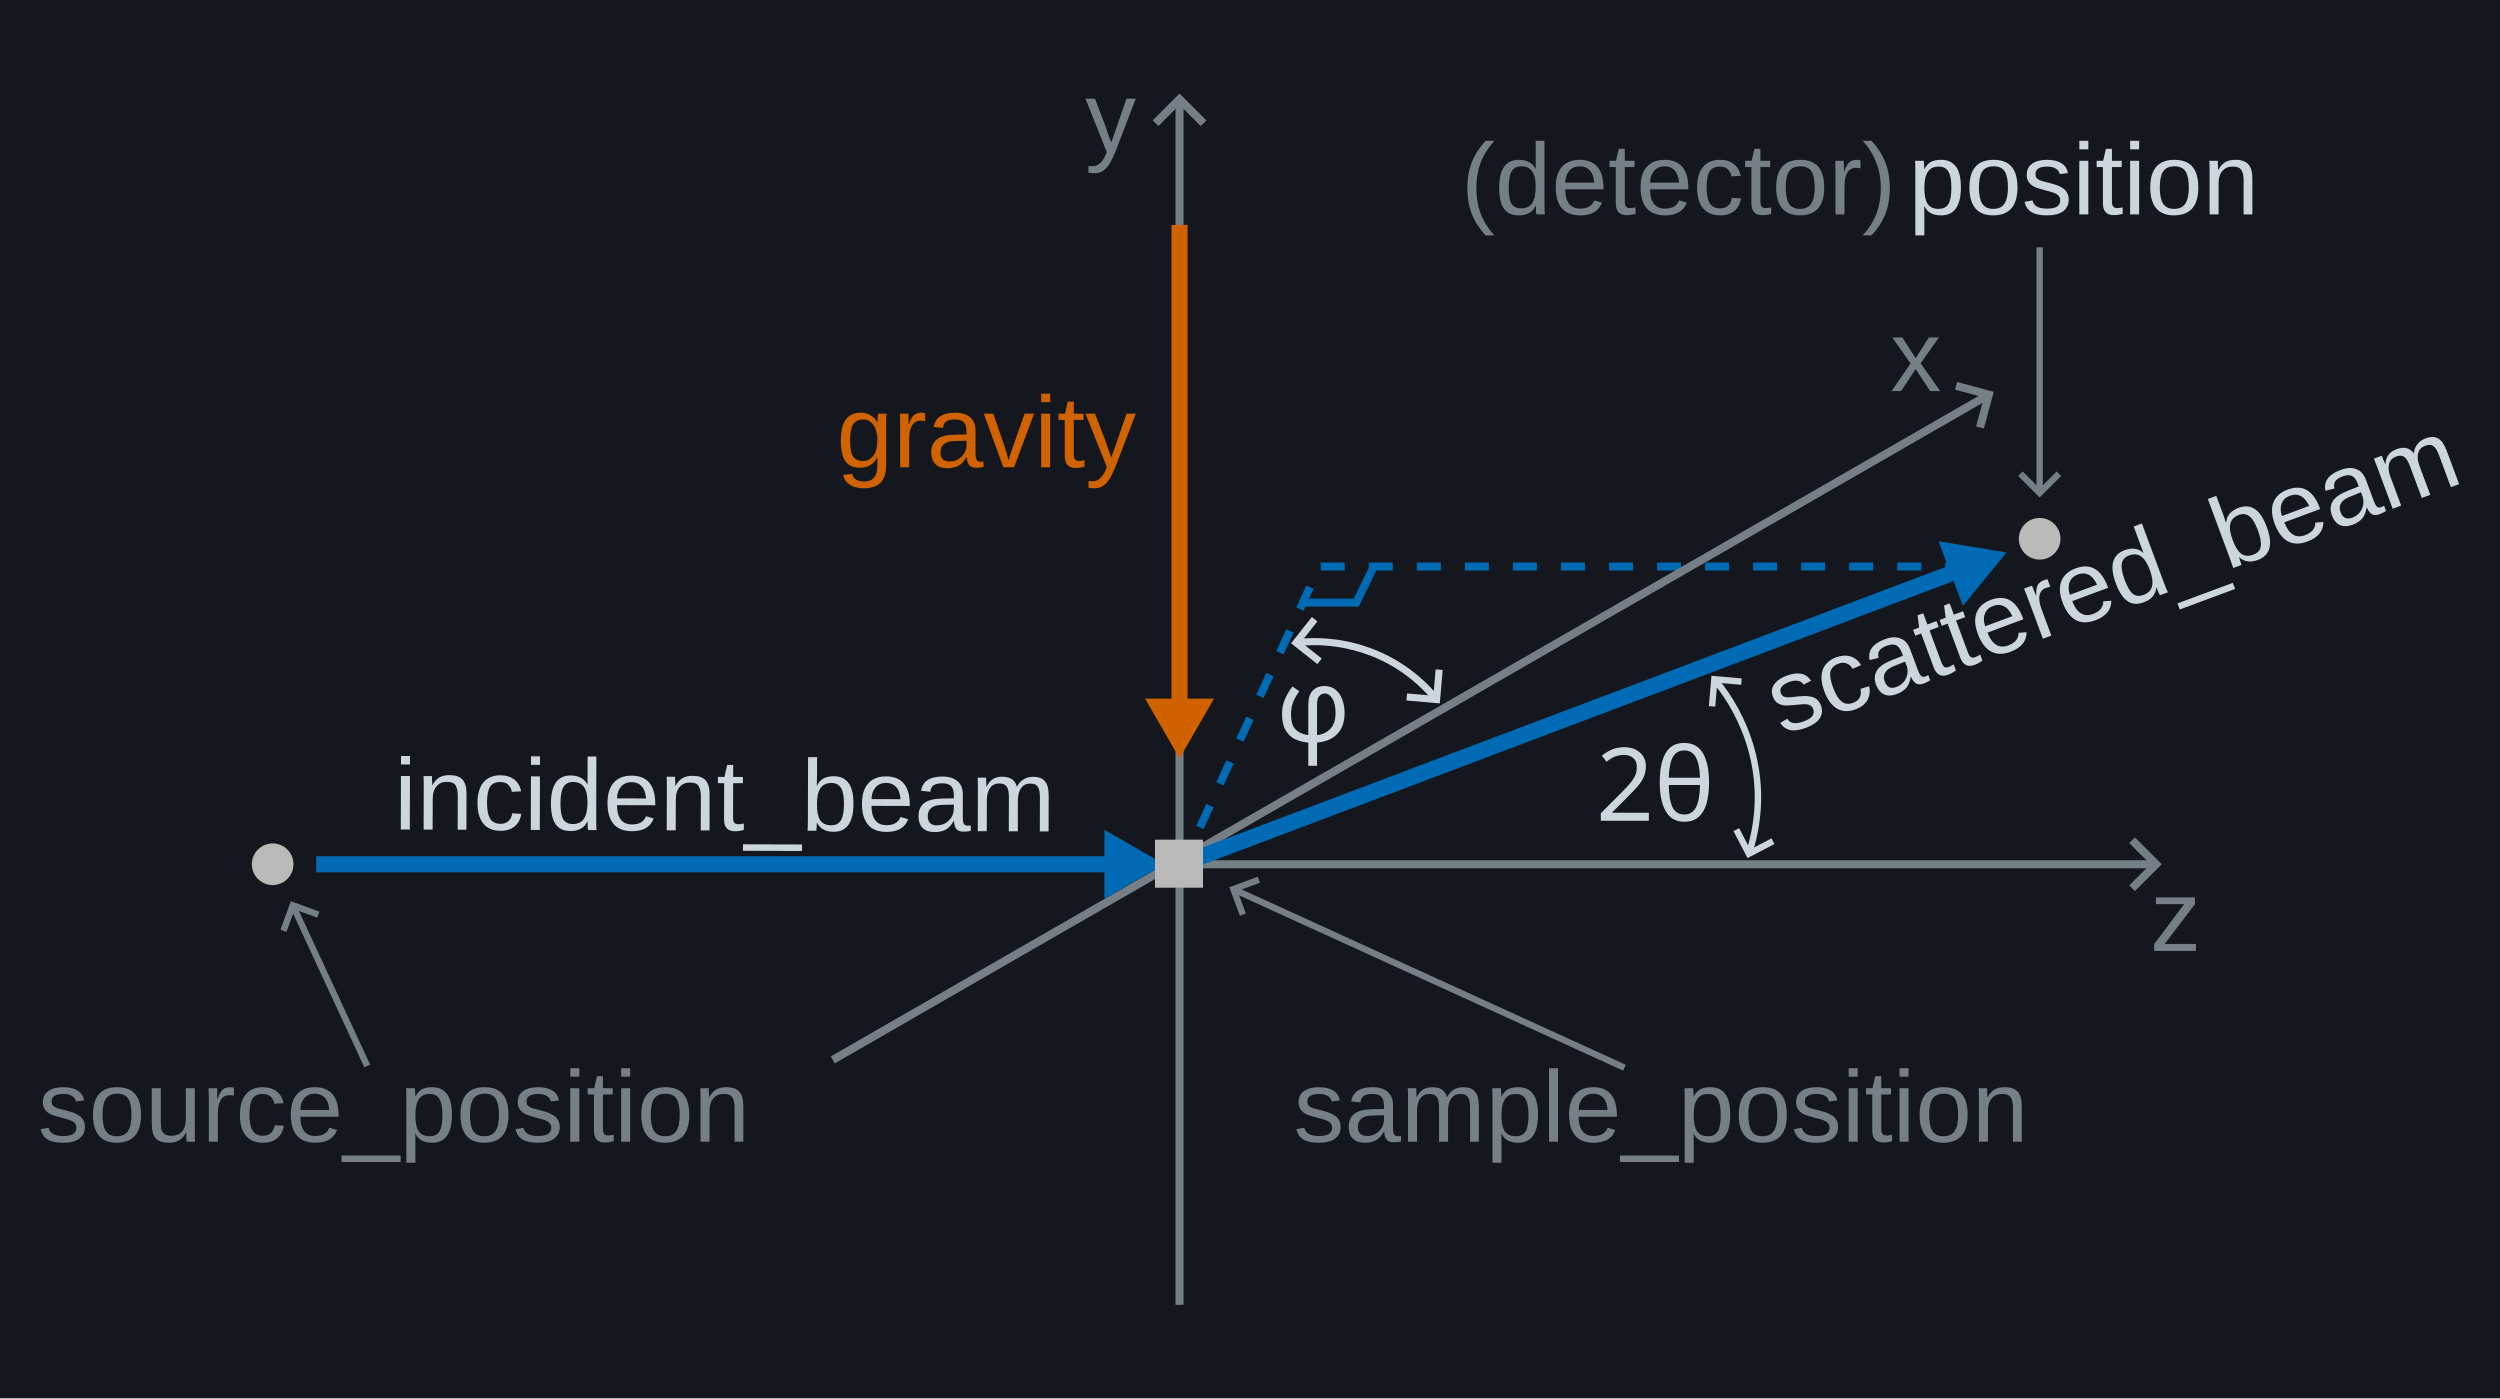
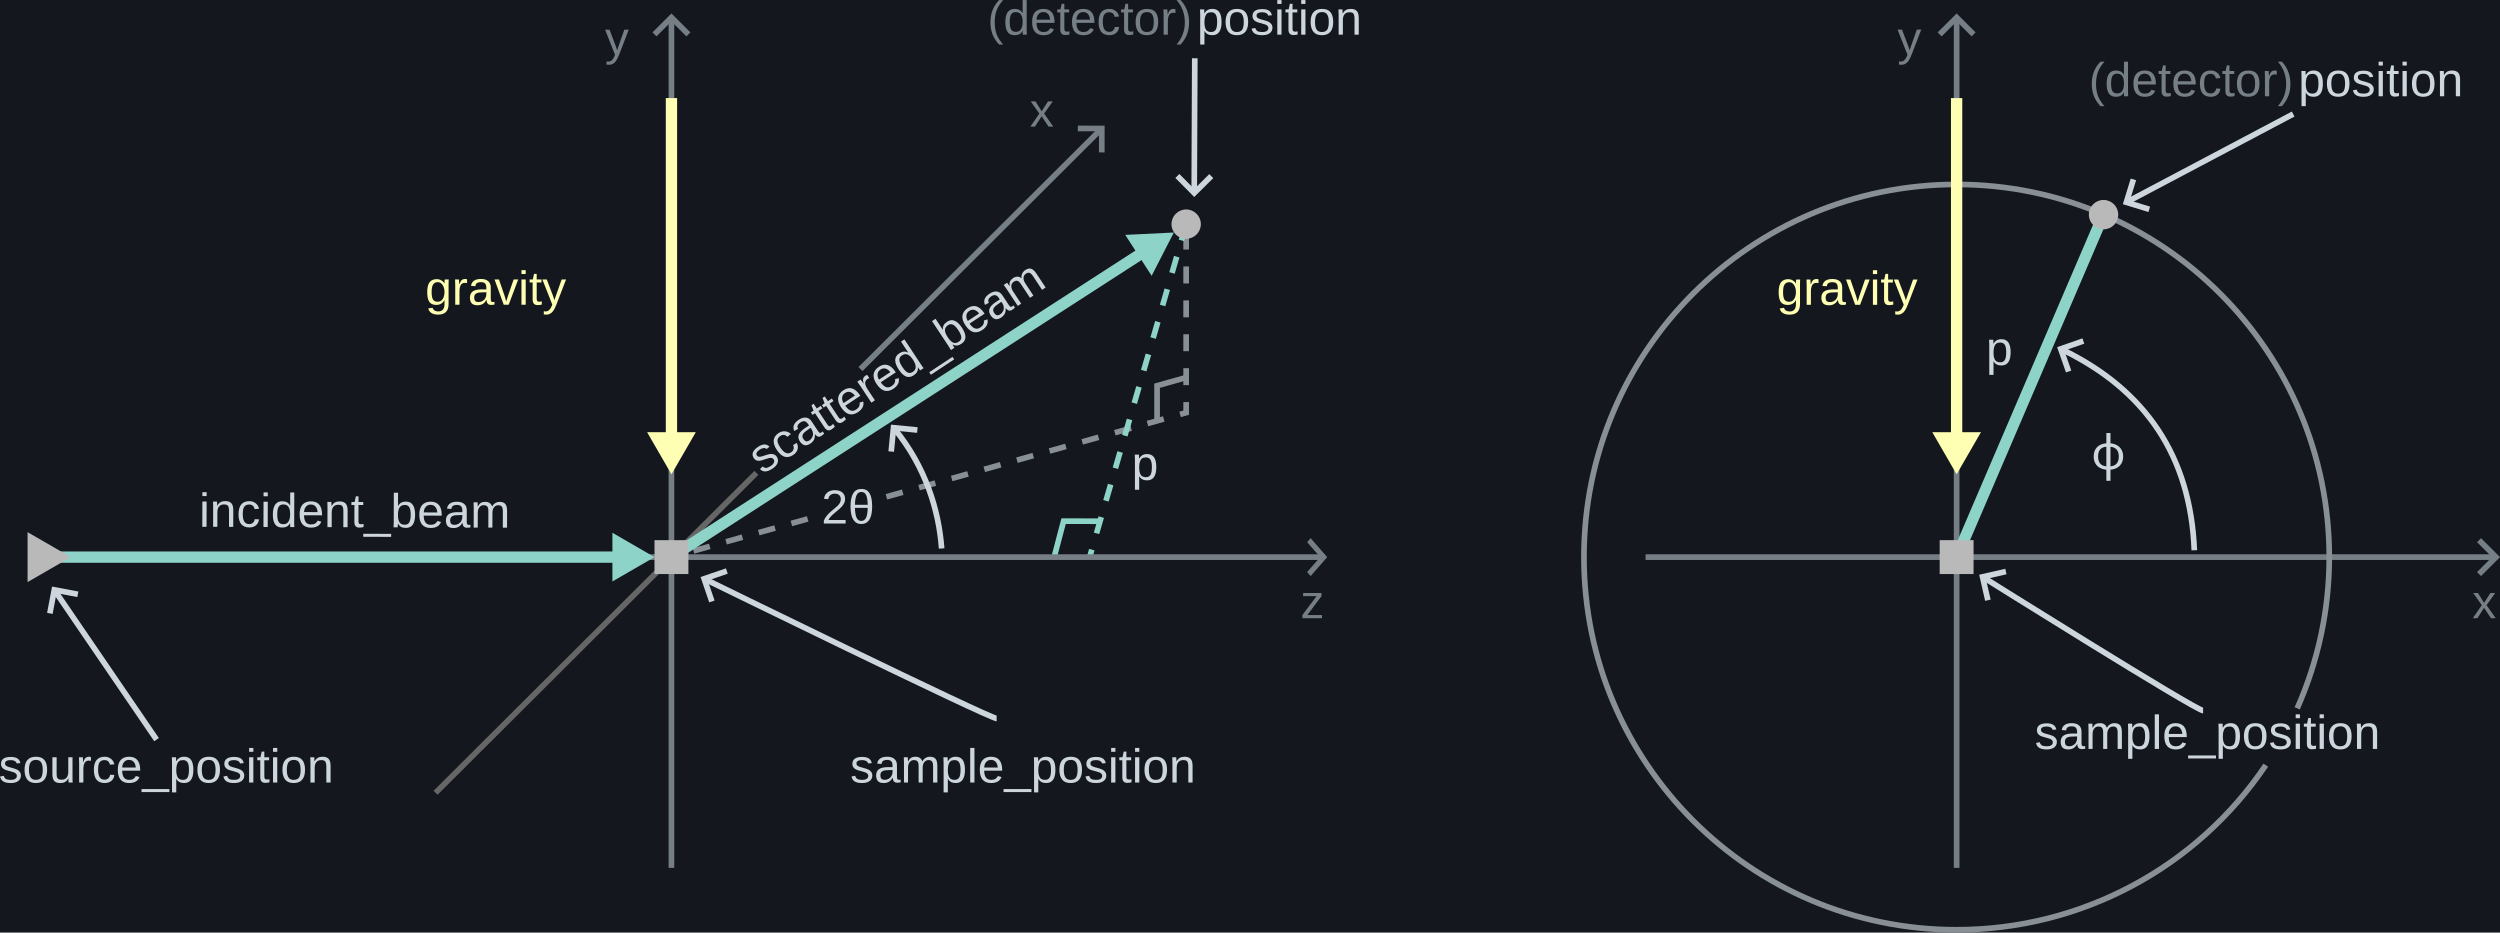
- <svg xmlns="http://www.w3.org/2000/svg" width="590" height="330" viewBox="0 0 156.104 87.312" version="1.1" id="svg5" xml:space="preserve">
+ <svg xmlns="http://www.w3.org/2000/svg" width="836.417" height="312.012" viewBox="0 0 221.302 82.553" version="1.1" id="svg5" xml:space="preserve">
  <defs id="defs2" />
-   <g id="layer1" transform="translate(-440.437,-9.239322)">
-     <rect style="fill:#14181e;fill-opacity:1;stroke-width:1" id="rect1" width="156.104" height="87.312" x="440.437" y="9.239" />
-     <g id="path49-7" transform="matrix(1.029702,-0.3953485,0.3953485,1.029702,-34.91142,205.5269)" style="fill:#ced6dd;fill-opacity:1;stroke-width:0.907">
-       <path style="color:#000000;fill:#ced6dd;fill-opacity:1;stroke-width:0.907;-inkscape-stroke:none" d="m 521.715,48.434 -0.1,0.389 c 1.934,0.495 4.79,2.095 6.008,5.605 l 0.379,-0.131 c -1.269,-3.657 -4.243,-5.34 -6.287,-5.863 z" id="path16-5" />
-       <g id="g14" style="fill:#ced6dd;fill-opacity:1;stroke-width:0.907">
-         <path style="color:#000000;fill:#ced6dd;fill-opacity:1;stroke-width:0.907;-inkscape-stroke:none" d="m 522.926,47.566 -1.633,0.967 0.969,1.631 0.344,-0.203 -0.764,-1.287 1.287,-0.764 z" id="path15-3" />
-         <path style="color:#000000;fill:#ced6dd;fill-opacity:1;stroke-width:0.907;-inkscape-stroke:none" d="m 528.406,52.842 -0.652,1.348 -1.348,-0.652 -0.176,0.359 1.707,0.828 0.828,-1.707 z" id="path14-5" />
+   <rect style="fill:#14181e;fill-opacity:1;stroke-width:1" id="rect2" width="221.302" height="82.553" x="0" y="0" />
+   <g id="g1" transform="translate(-7.138237,-155.8691)">
+     <g id="path118" transform="translate(-693.7942,-194.8726)" style="fill:#767f86;fill-opacity:1">
+       <path style="color:#000000;fill:#767f86;fill-opacity:1;stroke-dashoffset:8.504;-inkscape-stroke:none" d="m 873.885,352.41 v 75.156 h 0.5 v -75.156 z" id="path156" />
+       <g id="g155" style="fill:#767f86;fill-opacity:1">
+         <path style="color:#000000;fill:#767f86;fill-opacity:1;-inkscape-stroke:none" d="m 874.135,351.932 -1.678,1.676 0.354,0.354 1.322,-1.324 1.324,1.324 0.354,-0.354 z" id="path155" />
      </g>
    </g>
-     <path style="fill:none;fill-opacity:1;stroke:#006ab5;stroke-width:0.5;stroke-dasharray:1.5, 1.5;stroke-dashoffset:0;stroke-opacity:1" d="m 563.404,44.614 h -40.583 l -8.479,18.528" id="path36" />
-     <g id="path33" style="fill:#767f86;fill-opacity:1">
-       <path style="color:#000000;fill:#767f86;fill-opacity:1;-inkscape-stroke:none" d="m 473.08,62.955 v 0.5 h 101.863 v -0.5 z" id="path3" />
-       <g id="g2" style="fill:#767f86;fill-opacity:1">
-         <path style="color:#000000;fill:#767f86;fill-opacity:1;-inkscape-stroke:none" d="m 573.744,61.527 -0.354,0.354 1.324,1.322 -1.324,1.324 0.354,0.354 1.678,-1.676 z" id="path2" />
+     <g id="path120" transform="translate(-693.7942,-194.8726)" style="fill:#767f86;fill-opacity:1">
+       <path style="color:#000000;fill:#767f86;fill-opacity:1;stroke-dashoffset:8.504;-inkscape-stroke:none" d="m 846.6,399.807 v 0.5 h 75.156 v -0.5 z" id="path158" />
+       <g id="g157" style="fill:#767f86;fill-opacity:1">
+         <path style="color:#000000;fill:#767f86;fill-opacity:1;-inkscape-stroke:none" d="m 920.557,398.381 -0.354,0.354 1.324,1.324 -1.324,1.322 0.354,0.354 1.678,-1.678 z" id="path157" />
      </g>
    </g>
-     <g id="path34" style="fill:#767f86;fill-opacity:1">
-       <path style="color:#000000;fill:#767f86;fill-opacity:1;-inkscape-stroke:none" d="m 513.84,15.557 v 75.156 h 0.5 v -75.156 z" id="path7" />
-       <g id="g6" style="fill:#767f86;fill-opacity:1">
-         <path style="color:#000000;fill:#767f86;fill-opacity:1;-inkscape-stroke:none" d="m 514.09,15.078 -1.676,1.678 0.354,0.354 1.322,-1.324 1.324,1.324 0.354,-0.354 z" id="path6" />
+     <path id="path121" style="fill:none;fill-opacity:1;stroke:#889096;stroke-width:0.5;stroke-dasharray:none;stroke-dashoffset:8.504;stroke-opacity:1" d="m 207.708,223.6 a 32.988,32.988 0 0 1 -27.369,14.572 32.988,32.988 0 0 1 -32.988,-32.988 32.988,32.988 0 0 1 32.988,-32.988 32.988,32.988 0 0 1 32.988,32.988 v 0 a 32.988,32.988 0 0 1 -2.839,13.389" />
+     <path style="fill:none;fill-opacity:1;stroke:#8dd3c7;stroke-width:1;stroke-dasharray:none;stroke-dashoffset:8.504;stroke-opacity:1" d="m 180.34,205.184 13.006,-30.315" id="path122" />
+     <rect style="fill:#b9b9b9;fill-opacity:1;stroke-width:1" id="rect122" width="3" height="3" x="178.84" y="203.684" />
+     <circle style="fill:#b9b9b9;fill-opacity:1;stroke:none;stroke-width:0.4;stroke-dasharray:none;stroke-dashoffset:0;stroke-opacity:1" id="circle121" cx="193.346" cy="174.869" r="1.3" />
+     <text xml:space="preserve" style="font-style:normal;font-variant:normal;font-weight:normal;font-stretch:normal;font-size:4.233px;line-height:9.865px;font-family:Arial;-inkscape-font-specification:'Arial, Normal';font-variant-ligatures:normal;font-variant-caps:normal;font-variant-numeric:normal;font-variant-east-asian:normal;fill:#767f86;fill-opacity:1;stroke:none;stroke-width:0.4;stroke-dasharray:none;stroke-dashoffset:0;stroke-opacity:1" x="225.983" y="210.595" id="text122">
+       <tspan id="tspan122" style="font-style:normal;font-variant:normal;font-weight:normal;font-stretch:normal;font-size:4.233px;font-family:Arial;-inkscape-font-specification:'Arial, Normal';font-variant-ligatures:normal;font-variant-caps:normal;font-variant-numeric:normal;font-variant-east-asian:normal;fill:#767f86;fill-opacity:1;stroke:none;stroke-width:0.4" x="225.983" y="210.595">x</tspan>
+     </text>
+     <text xml:space="preserve" style="font-style:normal;font-variant:normal;font-weight:normal;font-stretch:normal;font-size:4.233px;line-height:9.865px;font-family:Arial;-inkscape-font-specification:'Arial, Normal';font-variant-ligatures:normal;font-variant-caps:normal;font-variant-numeric:normal;font-variant-east-asian:normal;fill:#767f86;fill-opacity:1;stroke:none;stroke-width:0.4;stroke-dasharray:none;stroke-dashoffset:0;stroke-opacity:1" x="175.096" y="160.726" id="text123">
+       <tspan id="tspan123" style="font-style:normal;font-variant:normal;font-weight:normal;font-stretch:normal;font-size:4.233px;font-family:Arial;-inkscape-font-specification:'Arial, Normal';font-variant-ligatures:normal;font-variant-caps:normal;font-variant-numeric:normal;font-variant-east-asian:normal;fill:#767f86;fill-opacity:1;stroke:none;stroke-width:0.4" x="175.096" y="160.726">y</tspan>
+     </text>
+     <path style="font-size:4.233px;line-height:6.577px;font-family:'Noto Sans';-inkscape-font-specification:'Noto Sans';fill:#ced6dd;fill-opacity:1;stroke-width:0.794" d="m 193.595,198.43 v -0.982 q -0.334,-0.03 -0.588,-0.174 -0.254,-0.148 -0.394,-0.398 -0.14,-0.254 -0.14,-0.597 0,-0.516 0.292,-0.821 0.292,-0.305 0.83,-0.347 v -0.914 h 0.364 v 0.914 q 0.339,0.03 0.588,0.178 0.254,0.148 0.394,0.398 0.14,0.25 0.14,0.593 0,0.512 -0.301,0.817 -0.296,0.305 -0.821,0.351 v 0.982 z m 0,-1.278 v -1.74 q -0.389,0.038 -0.563,0.258 -0.169,0.22 -0.169,0.61 0,0.389 0.174,0.614 0.174,0.22 0.559,0.258 z m 0.364,0 q 0.381,-0.042 0.559,-0.262 0.178,-0.224 0.178,-0.61 0,-0.783 -0.737,-0.864 z" id="text124" aria-label="φ" />
+     <g id="path124" transform="translate(-693.7942,-194.8726)" style="fill:#ced6dd;fill-opacity:1">
+       <path style="color:#000000;fill:#ced6dd;fill-opacity:1;stroke-dashoffset:8.504;-inkscape-stroke:none" d="m 883.57,381.455 -0.217,0.451 c 7.351,3.549 11.239,9.325 11.572,17.557 l 0.5,-0.019 c -0.339,-8.38 -4.374,-14.376 -11.855,-17.988 z" id="path152" />
+       <g id="g151" style="fill:#ced6dd;fill-opacity:1">
+         <path style="color:#000000;fill:#ced6dd;fill-opacity:1;-inkscape-stroke:none" d="m 885.27,380.691 -2.238,0.781 0.781,2.238 0.471,-0.164 -0.615,-1.768 1.766,-0.615 z" id="path151" />
      </g>
    </g>
-     <g id="path35" style="fill:#767f86;fill-opacity:1">
-       <path style="color:#000000;fill:#767f86;fill-opacity:1;-inkscape-stroke:none" d="m 564.389,33.727 -72.078,41.477 0.248,0.434 72.08,-41.477 z" id="path5" />
-       <g id="g4" style="fill:#767f86;fill-opacity:1">
-         <path style="color:#000000;fill:#767f86;fill-opacity:1;-inkscape-stroke:none" d="m 562.639,33.088 -0.129,0.482 1.807,0.488 -0.488,1.807 0.484,0.129 0.617,-2.289 z" id="path4" />
+     <text xml:space="preserve" style="font-style:normal;font-variant:normal;font-weight:normal;font-stretch:normal;font-size:4.233px;line-height:9.865px;font-family:Arial;-inkscape-font-specification:'Arial, Normal';font-variant-ligatures:normal;font-variant-caps:normal;font-variant-numeric:normal;font-variant-east-asian:normal;fill:#ced6dd;fill-opacity:1;stroke:none;stroke-width:0.5;stroke-dasharray:none;stroke-dashoffset:8.504;stroke-opacity:1" x="182.95" y="188.176" id="text125">
+       <tspan id="tspan125" style="font-style:normal;font-variant:normal;font-weight:normal;font-stretch:normal;font-size:4.233px;line-height:9.865px;font-family:Arial;-inkscape-font-specification:'Arial, Normal';font-variant-ligatures:normal;font-variant-caps:normal;font-variant-numeric:normal;font-variant-east-asian:normal;fill:#ced6dd;fill-opacity:1;stroke:none;stroke-width:0.5" x="182.95" y="188.176">p</tspan>
+     </text>
+     <text xml:space="preserve" style="font-style:normal;font-variant:normal;font-weight:normal;font-stretch:normal;font-size:4.233px;line-height:9.865px;font-family:Arial;-inkscape-font-specification:'Arial, Normal';font-variant-ligatures:normal;font-variant-caps:normal;font-variant-numeric:normal;font-variant-east-asian:normal;fill:#ced6dd;fill-opacity:1;stroke:none;stroke-width:0.4;stroke-dasharray:none;stroke-dashoffset:0;stroke-opacity:1" x="210.589" y="164.391" id="text126">
+       <tspan style="font-style:normal;font-variant:normal;font-weight:normal;font-stretch:normal;font-size:4.233px;font-family:Arial;-inkscape-font-specification:'Arial, Normal';font-variant-ligatures:normal;font-variant-caps:normal;font-variant-numeric:normal;font-variant-east-asian:normal;fill:#ced6dd;fill-opacity:1;stroke-width:0.4" x="210.589" y="164.391" id="tspan126">position</tspan>
+     </text>
+     <text xml:space="preserve" style="font-style:normal;font-variant:normal;font-weight:normal;font-stretch:normal;font-size:4.233px;line-height:9.865px;font-family:Arial;-inkscape-font-specification:'Arial, Normal';font-variant-ligatures:normal;font-variant-caps:normal;font-variant-numeric:normal;font-variant-east-asian:normal;fill:#767f86;fill-opacity:1;stroke:none;stroke-width:0.4;stroke-dasharray:none;stroke-dashoffset:0;stroke-opacity:1" x="192.038" y="164.391" id="text127">
+       <tspan style="font-style:normal;font-variant:normal;font-weight:normal;font-stretch:normal;font-size:4.233px;font-family:Arial;-inkscape-font-specification:'Arial, Normal';font-variant-ligatures:normal;font-variant-caps:normal;font-variant-numeric:normal;font-variant-east-asian:normal;fill:#767f86;fill-opacity:1;stroke-width:0.4" x="192.038" y="164.391" id="tspan127">(detector)</tspan>
+     </text>
+     <g id="path127" transform="translate(-693.7942,-194.8726)" style="fill:#ced6dd;fill-opacity:1">
+       <path style="color:#000000;fill:#ced6dd;fill-opacity:1;stroke-dashoffset:8.504;-inkscape-stroke:none" d="m 903.809,360.615 -14.656,7.754 0.234,0.441 14.656,-7.752 z" id="path154" />
+       <g id="g153" style="fill:#ced6dd;fill-opacity:1">
+         <path style="color:#000000;fill:#ced6dd;fill-opacity:1;-inkscape-stroke:none" d="m 889.545,366.547 -0.697,2.268 2.266,0.697 0.146,-0.477 -1.787,-0.551 0.551,-1.789 z" id="path153" />
      </g>
    </g>
-     <g id="path31">
-       <path style="color:#000000;fill:#006ab5;-inkscape-stroke:none" d="m 460.18,62.705 v 1 h 50.459 v -1 z" id="path11" />
-       <g id="g8">
-         <g id="path8">
-           <path style="color:#000000;fill:#006ab5;fill-rule:evenodd;-inkscape-stroke:none" d="m 512.658,63.204 -3.027,1.75 v -3.5 z" id="path9" />
-           <path style="color:#000000;fill:#006ab5;fill-rule:evenodd;-inkscape-stroke:none" d="m 509.398,61.049 v 4.311 l 3.727,-2.154 z m 0.465,0.809 2.328,1.346 -2.328,1.348 z" id="path10" />
+     <text xml:space="preserve" style="font-style:normal;font-variant:normal;font-weight:normal;font-stretch:normal;font-size:4.233px;line-height:9.865px;font-family:Arial;-inkscape-font-specification:'Arial, Normal';font-variant-ligatures:normal;font-variant-caps:normal;font-variant-numeric:normal;font-variant-east-asian:normal;fill:#ced6dd;fill-opacity:1;stroke:none;stroke-width:0.4;stroke-dasharray:none;stroke-dashoffset:0;stroke-opacity:1" x="187.246" y="222.165" id="text128">
+       <tspan style="font-style:normal;font-variant:normal;font-weight:normal;font-stretch:normal;font-size:4.233px;font-family:Arial;-inkscape-font-specification:'Arial, Normal';font-variant-ligatures:normal;font-variant-caps:normal;font-variant-numeric:normal;font-variant-east-asian:normal;fill:#ced6dd;fill-opacity:1;stroke-width:0.4" x="187.246" y="222.165" id="tspan128">sample_position</tspan>
+     </text>
+     <g id="path128" transform="translate(-693.7942,-194.8726)" style="fill:#ced6dd;fill-opacity:1">
+       <path style="color:#000000;fill:#ced6dd;fill-opacity:1;stroke-dashoffset:8.504;-inkscape-stroke:none" d="m 876.668,401.662 -0.266,0.424 c 0,0 4.692,2.941 9.467,5.883 2.387,1.471 4.796,2.943 6.648,4.047 0.926,0.552 1.714,1.012 2.293,1.336 0.29,0.162 0.525,0.289 0.705,0.379 0.09,0.045 0.166,0.081 0.23,0.107 0.064,0.026 0.092,0.051 0.207,0.051 v -0.5 c 0.074,0 0.025,0.005 -0.019,-0.014 -0.045,-0.018 -0.112,-0.05 -0.195,-0.092 -0.167,-0.083 -0.398,-0.207 -0.684,-0.367 -0.571,-0.32 -1.357,-0.779 -2.281,-1.33 -1.849,-1.102 -4.255,-2.573 -6.641,-4.043 -4.772,-2.941 -9.465,-5.881 -9.465,-5.881 z" id="path150" />
+       <g id="g149" style="fill:#ced6dd;fill-opacity:1">
+         <path style="color:#000000;fill:#ced6dd;fill-opacity:1;-inkscape-stroke:none" d="m 878.441,401.09 -2.311,0.529 0.529,2.311 0.488,-0.111 -0.42,-1.824 1.824,-0.418 z" id="path149" />
+       </g>
+     </g>
+     <g id="g137" transform="translate(-333.7502,141.2673)" style="fill:#feffb3;fill-opacity:1">
+       <path style="color:#000000;fill:#feffb3;fill-opacity:1;-inkscape-stroke:none" d="m 513.59,23.285 v 30.816 h 1 V 23.285 Z" id="path133" />
+       <g id="g136" style="fill:#feffb3;fill-opacity:1">
+         <g id="g135" style="fill:#feffb3;fill-opacity:1">
+           <path style="color:#000000;fill:#feffb3;fill-opacity:1;fill-rule:evenodd;-inkscape-stroke:none" d="m 514.091,56.122 -1.75,-3.027 h 3.5 z" id="path134" />
+           <path style="color:#000000;fill:#feffb3;fill-opacity:1;fill-rule:evenodd;-inkscape-stroke:none" d="m 511.936,52.861 2.154,3.727 2.154,-3.727 z m 0.809,0.467 h 2.693 l -1.348,2.328 z" id="path135" />
        </g>
      </g>
    </g>
-     <g id="path32">
-       <path style="color:#000000;fill:#006ab5;-inkscape-stroke:none" d="m 563.227,44.146 -49.062,18.527 0.354,0.936 49.062,-18.527 z" id="path15" />
-       <g id="g12">
-         <g id="path12">
-           <path style="color:#000000;fill:#006ab5;fill-rule:evenodd;-inkscape-stroke:none" d="m 565.293,43.901 -2.214,2.707 -1.236,-3.274 z" id="path13" />
-           <path style="color:#000000;fill:#006ab5;fill-rule:evenodd;-inkscape-stroke:none" d="m 561.482,43.037 1.521,4.031 2.725,-3.332 z m 0.721,0.592 2.654,0.436 -1.703,2.082 z" id="path14" />
+     <text xml:space="preserve" style="font-style:normal;font-variant:normal;font-weight:normal;font-stretch:normal;font-size:4.233px;line-height:9.865px;font-family:Arial;-inkscape-font-specification:'Arial, Normal';font-variant-ligatures:normal;font-variant-caps:normal;font-variant-numeric:normal;font-variant-east-asian:normal;fill:#feffb3;fill-opacity:1;stroke:none;stroke-width:0.4;stroke-dasharray:none;stroke-dashoffset:0;stroke-opacity:1" x="164.413" y="182.846" id="text137">
+       <tspan id="tspan137" style="font-style:normal;font-variant:normal;font-weight:normal;font-stretch:normal;font-size:4.233px;font-family:Arial;-inkscape-font-specification:'Arial, Normal';font-variant-ligatures:normal;font-variant-caps:normal;font-variant-numeric:normal;font-variant-east-asian:normal;fill:#feffb3;fill-opacity:1;stroke:none;stroke-width:0.4" x="164.413" y="182.846">gravity</tspan>
+     </text>
+   </g>
+   <g id="g3" transform="translate(-2.167081,-157.9075)">
+     <path id="path112" style="fill:none;fill-opacity:1;stroke:#666666;stroke-width:0.5;stroke-dasharray:none;stroke-dashoffset:8.504;stroke-opacity:1" d="M 40.722,228.087 69.127,199.764" />
+     <path id="path108" style="fill:none;fill-opacity:1;stroke:#889096;stroke-width:0.5;stroke-dasharray:1.5, 1.5;stroke-dashoffset:2.25;stroke-opacity:1" d="m 74.386,203.637 -12.781,3.586" />
+     <path id="path109" style="fill:none;fill-opacity:1;stroke:#889096;stroke-width:0.5;stroke-dasharray:1.5, 1.5;stroke-dashoffset:2.25;stroke-opacity:1" d="m 107.167,177.748 v 16.692 l -27.089,7.6" />
+     <path id="path68" style="fill:none;fill-opacity:1;stroke:#8dd3c7;stroke-width:0.5;stroke-dasharray:none;stroke-dashoffset:8.504;stroke-opacity:1" d="m 95.482,207.223 0.836,-3.183 3.226,0.007" />
+     <path style="fill:none;fill-opacity:1;stroke:#8dd3c7;stroke-width:0.5;stroke-dasharray:1.5, 1.5;stroke-dashoffset:0;stroke-opacity:1" d="M 107.167,177.748 98.628,207.206" id="path70" />
+     <text xml:space="preserve" style="font-style:normal;font-variant:normal;font-weight:normal;font-stretch:normal;font-size:4.233px;line-height:9.865px;font-family:Arial;-inkscape-font-specification:'Arial, Normal';font-variant-ligatures:normal;font-variant-caps:normal;font-variant-numeric:normal;font-variant-east-asian:normal;fill:#ced6dd;fill-opacity:1;stroke:none;stroke-width:0.4;stroke-dasharray:none;stroke-dashoffset:0;stroke-opacity:1" x="108.128" y="160.975" id="text70">
+       <tspan style="font-style:normal;font-variant:normal;font-weight:normal;font-stretch:normal;font-size:4.233px;font-family:Arial;-inkscape-font-specification:'Arial, Normal';font-variant-ligatures:normal;font-variant-caps:normal;font-variant-numeric:normal;font-variant-east-asian:normal;fill:#ced6dd;fill-opacity:1;stroke-width:0.4" x="108.128" y="160.975" id="tspan70">position</tspan>
+     </text>
+     <text xml:space="preserve" style="font-style:normal;font-variant:normal;font-weight:normal;font-stretch:normal;font-size:4.233px;line-height:9.865px;font-family:Arial;-inkscape-font-specification:'Arial, Normal';font-variant-ligatures:normal;font-variant-caps:normal;font-variant-numeric:normal;font-variant-east-asian:normal;fill:#767f86;fill-opacity:1;stroke:none;stroke-width:0.4;stroke-dasharray:none;stroke-dashoffset:0;stroke-opacity:1" x="89.577" y="160.975" id="text71">
+       <tspan style="font-style:normal;font-variant:normal;font-weight:normal;font-stretch:normal;font-size:4.233px;font-family:Arial;-inkscape-font-specification:'Arial, Normal';font-variant-ligatures:normal;font-variant-caps:normal;font-variant-numeric:normal;font-variant-east-asian:normal;fill:#767f86;fill-opacity:1;stroke-width:0.4" x="89.577" y="160.975" id="tspan71">(detector)</tspan>
+     </text>
+     <text xml:space="preserve" style="font-style:normal;font-variant:normal;font-weight:normal;font-stretch:normal;font-size:4.233px;line-height:9.865px;font-family:Arial;-inkscape-font-specification:'Arial, Normal';font-variant-ligatures:normal;font-variant-caps:normal;font-variant-numeric:normal;font-variant-east-asian:normal;fill:#ced6dd;fill-opacity:1;stroke:none;stroke-width:0.4;stroke-dasharray:none;stroke-dashoffset:0;stroke-opacity:1" x="77.419" y="227.175" id="text72">
+       <tspan style="font-style:normal;font-variant:normal;font-weight:normal;font-stretch:normal;font-size:4.233px;font-family:Arial;-inkscape-font-specification:'Arial, Normal';font-variant-ligatures:normal;font-variant-caps:normal;font-variant-numeric:normal;font-variant-east-asian:normal;fill:#ced6dd;fill-opacity:1;stroke-width:0.4" x="77.419" y="227.175" id="tspan72">sample_position</tspan>
+     </text>
+     <text xml:space="preserve" style="font-style:normal;font-variant:normal;font-weight:normal;font-stretch:normal;font-size:4.233px;line-height:9.865px;font-family:Arial;-inkscape-font-specification:'Arial, Normal';font-variant-ligatures:normal;font-variant-caps:normal;font-variant-numeric:normal;font-variant-east-asian:normal;fill:#ced6dd;fill-opacity:1;stroke:none;stroke-width:0.4;stroke-dasharray:none;stroke-dashoffset:0;stroke-opacity:1" x="2.049" y="227.175" id="text73">
+       <tspan style="font-style:normal;font-variant:normal;font-weight:normal;font-stretch:normal;font-size:4.233px;font-family:Arial;-inkscape-font-specification:'Arial, Normal';font-variant-ligatures:normal;font-variant-caps:normal;font-variant-numeric:normal;font-variant-east-asian:normal;fill:#ced6dd;fill-opacity:1;stroke-width:0.4" x="2.049" y="227.175" id="tspan73">source_position</tspan>
+     </text>
+     <g id="g75" transform="matrix(0.8745513,0,0,1,-383.5831,144.0187)" style="fill:#767f86;fill-opacity:1;stroke-width:1.069">
+       <path style="color:#000000;fill:#767f86;fill-opacity:1;stroke-width:1.069;-inkscape-stroke:none" d="m 473.08,62.955 v 0.5 h 101.863 v -0.5 z" id="path73" />
+       <g id="g74" style="fill:#767f86;fill-opacity:1;stroke-width:1.069">
+         <path style="color:#000000;fill:#767f86;fill-opacity:1;stroke-width:1.069;-inkscape-stroke:none" d="m 573.744,61.527 -0.354,0.354 1.324,1.322 -1.324,1.324 0.354,0.354 1.678,-1.676 z" id="path74" />
+       </g>
+     </g>
+     <g id="g77" transform="translate(-452.4861,144.0187)" style="fill:#767f86;fill-opacity:1">
+       <path style="color:#000000;fill:#767f86;fill-opacity:1;-inkscape-stroke:none" d="m 513.84,15.557 v 75.156 h 0.5 v -75.156 z" id="path75" />
+       <g id="g76" style="fill:#767f86;fill-opacity:1">
+         <path style="color:#000000;fill:#767f86;fill-opacity:1;-inkscape-stroke:none" d="m 514.09,15.078 -1.676,1.678 0.354,0.354 1.322,-1.324 1.324,1.324 0.354,-0.354 z" id="path76" />
+       </g>
+     </g>
+     <text xml:space="preserve" style="font-style:normal;font-variant:normal;font-weight:normal;font-stretch:normal;font-size:4.233px;line-height:9.865px;font-family:Arial;-inkscape-font-specification:'Arial, Normal';font-variant-ligatures:normal;font-variant-caps:normal;font-variant-numeric:normal;font-variant-east-asian:normal;fill:#767f86;fill-opacity:1;stroke:none;stroke-width:0.4;stroke-dasharray:none;stroke-dashoffset:0;stroke-opacity:1" x="117.284" y="212.634" id="text79">
+       <tspan id="tspan79" style="font-style:normal;font-variant:normal;font-weight:normal;font-stretch:normal;font-size:4.233px;font-family:Arial;-inkscape-font-specification:'Arial, Normal';font-variant-ligatures:normal;font-variant-caps:normal;font-variant-numeric:normal;font-variant-east-asian:normal;fill:#767f86;fill-opacity:1;stroke:none;stroke-width:0.4" x="117.284" y="212.634">z</tspan>
+     </text>
+     <text xml:space="preserve" style="font-style:normal;font-variant:normal;font-weight:normal;font-stretch:normal;font-size:4.233px;line-height:9.865px;font-family:Arial;-inkscape-font-specification:'Arial, Normal';font-variant-ligatures:normal;font-variant-caps:normal;font-variant-numeric:normal;font-variant-east-asian:normal;fill:#767f86;fill-opacity:1;stroke:none;stroke-width:0.4;stroke-dasharray:none;stroke-dashoffset:0;stroke-opacity:1" x="93.327" y="169.116" id="text80">
+       <tspan id="tspan80" style="font-style:normal;font-variant:normal;font-weight:normal;font-stretch:normal;font-size:4.233px;font-family:Arial;-inkscape-font-specification:'Arial, Normal';font-variant-ligatures:normal;font-variant-caps:normal;font-variant-numeric:normal;font-variant-east-asian:normal;fill:#767f86;fill-opacity:1;stroke:none;stroke-width:0.4" x="93.327" y="169.116">x</tspan>
+     </text>
+     <text xml:space="preserve" style="font-style:normal;font-variant:normal;font-weight:normal;font-stretch:normal;font-size:4.233px;line-height:9.865px;font-family:Arial;-inkscape-font-specification:'Arial, Normal';font-variant-ligatures:normal;font-variant-caps:normal;font-variant-numeric:normal;font-variant-east-asian:normal;fill:#767f86;fill-opacity:1;stroke:none;stroke-width:0.4;stroke-dasharray:none;stroke-dashoffset:0;stroke-opacity:1" x="55.715" y="162.764" id="text81">
+       <tspan id="tspan81" style="font-style:normal;font-variant:normal;font-weight:normal;font-stretch:normal;font-size:4.233px;font-family:Arial;-inkscape-font-specification:'Arial, Normal';font-variant-ligatures:normal;font-variant-caps:normal;font-variant-numeric:normal;font-variant-east-asian:normal;fill:#767f86;fill-opacity:1;stroke:none;stroke-width:0.4" x="55.715" y="162.764">y</tspan>
+     </text>
+     <g id="g85" transform="translate(-453.0202,144.0187)" style="fill:#8dd3c7;fill-opacity:1">
+       <path style="color:#000000;fill:#8dd3c7;fill-opacity:1;-inkscape-stroke:none" d="m 460.18,62.705 v 1 h 50.459 v -1 z" id="path81" />
+       <g id="g84" style="fill:#8dd3c7;fill-opacity:1">
+         <g id="g83" style="fill:#8dd3c7;fill-opacity:1">
+           <path style="color:#000000;fill:#8dd3c7;fill-opacity:1;fill-rule:evenodd;-inkscape-stroke:none" d="m 512.658,63.204 -3.027,1.75 v -3.5 z" id="path82" />
+           <path style="color:#000000;fill:#8dd3c7;fill-opacity:1;fill-rule:evenodd;-inkscape-stroke:none" d="m 509.398,61.049 v 4.311 l 3.727,-2.154 z m 0.465,0.809 2.328,1.346 -2.328,1.348 z" id="path83-9" />
        </g>
      </g>
    </g>
-     <rect style="fill:#b9b9b9;fill-opacity:1;stroke-width:1" id="rect30" width="3" height="3" x="512.556" y="61.669" />
-     <text xml:space="preserve" style="font-size:6.35px;line-height:9.865px;font-family:'Noto Sans';-inkscape-font-specification:'Noto Sans';fill:#ced6dd;fill-opacity:1;stroke:none;stroke-width:0.794;stroke-dasharray:none;stroke-dashoffset:0;stroke-opacity:1" x="540.098" y="60.488" id="text36">
-       <tspan id="tspan36" style="font-size:6.35px;line-height:9.865px;fill:#ced6dd;fill-opacity:1;stroke:none;stroke-width:0.794;stroke-dasharray:none" x="540.098" y="60.488">2θ</tspan>
-     </text>
-     <text xml:space="preserve" style="font-size:6.35px;line-height:9.865px;font-family:'Noto Sans';-inkscape-font-specification:'Noto Sans';fill:#ced6dd;fill-opacity:1;stroke:none;stroke-width:0.794;stroke-dasharray:none;stroke-dashoffset:0;stroke-opacity:1" x="520.143" y="55.542" id="text37">
-       <tspan id="tspan37" style="font-size:6.35px;line-height:9.865px;fill:#ced6dd;fill-opacity:1;stroke-width:0.794" x="520.143" y="55.542">φ</tspan>
-     </text>
-     <g id="path52" style="fill:#ced6dd;fill-opacity:1">
-       <path style="color:#000000;fill:#ced6dd;fill-opacity:1;-inkscape-stroke:none" d="m 547.703,51.602 -0.307,0.258 c 1.707,2.027 3.532,5.923 2.082,10.533 l 0.383,0.121 c 1.498,-4.763 -0.379,-8.799 -2.158,-10.912 z" id="path37" />
-       <g id="g29" style="fill:#ced6dd;fill-opacity:1">
-         <path style="color:#000000;fill:#ced6dd;fill-opacity:1;-inkscape-stroke:none" d="m 547.303,51.438 -0.162,1.891 0.398,0.033 0.129,-1.49 1.492,0.127 0.033,-0.398 z" id="path30" />
-         <path style="color:#000000;fill:#ced6dd;fill-opacity:1;-inkscape-stroke:none" d="m 549.033,60.951 -0.355,0.186 0.877,1.682 1.682,-0.877 -0.184,-0.355 -1.328,0.693 z" id="path29" />
-       </g>
-     </g>
-     <circle style="fill:#b9b9b9;fill-opacity:1;stroke:none;stroke-width:0.4;stroke-dasharray:none;stroke-dashoffset:0;stroke-opacity:1" id="path53" cx="457.462" cy="63.204" r="1.3" />
-     <text xml:space="preserve" style="font-size:6.35px;font-family:Arial;-inkscape-font-specification:Arial;fill:#ced6dd;fill-opacity:1;stroke:none;stroke-width:0.794;stroke-dasharray:none;stroke-dashoffset:0;stroke-opacity:1" x="465.215" y="59.695" id="text53" transform="rotate(0.1650747)">
-       <tspan id="tspan53" style="font-size:6.35px;fill:#ced6dd;fill-opacity:1;stroke:none;stroke-width:0.794" x="465.215" y="59.695">incident_beam</tspan>
-     </text>
-     <circle style="fill:#b9b9b9;fill-opacity:1;stroke:none;stroke-width:0.4;stroke-dasharray:none;stroke-dashoffset:0;stroke-opacity:1" id="circle53" cx="567.797" cy="42.881" r="1.3" />
-     <text xml:space="preserve" style="font-size:6.35px;font-family:Arial;-inkscape-font-specification:Arial;fill:#ced6dd;fill-opacity:1;stroke:none;stroke-width:0.794;stroke-dasharray:none;stroke-dashoffset:0;stroke-opacity:1" x="497.974" y="243.819" id="text54" transform="rotate(-20.37678)">
-       <tspan id="tspan54" style="font-size:6.35px;fill:#ced6dd;fill-opacity:1;stroke:none;stroke-width:0.794" x="497.974" y="243.819">scattered_beam</tspan>
-     </text>
-     <text xml:space="preserve" style="font-size:6.35px;line-height:9.865px;font-family:'Noto Sans';-inkscape-font-specification:'Noto Sans';fill:#ced6dd;fill-opacity:1;stroke:none;stroke-width:0.4;stroke-dasharray:none;stroke-dashoffset:0;stroke-opacity:1" x="559.613" y="22.625" id="text55">
-       <tspan style="font-style:normal;font-variant:normal;font-weight:normal;font-stretch:normal;font-family:Arial;-inkscape-font-specification:Arial;fill:#ced6dd;fill-opacity:1;stroke-width:0.4" x="559.613" y="22.625" id="tspan56">position</tspan>
-     </text>
-     <text xml:space="preserve" style="font-size:6.35px;line-height:9.865px;font-family:'Noto Sans';-inkscape-font-specification:'Noto Sans';fill:#767f86;fill-opacity:1;stroke:none;stroke-width:0.4;stroke-dasharray:none;stroke-dashoffset:0;stroke-opacity:1" x="531.667" y="22.625" id="text57">
-       <tspan style="font-style:normal;font-variant:normal;font-weight:normal;font-stretch:normal;font-family:Arial;-inkscape-font-specification:Arial;fill:#767f86;fill-opacity:1;stroke-width:0.4" x="531.667" y="22.625" id="tspan57">(detector)</tspan>
-     </text>
-     <text xml:space="preserve" style="font-size:6.35px;line-height:9.865px;font-family:'Noto Sans';-inkscape-font-specification:'Noto Sans';fill:#767f86;fill-opacity:1;stroke:none;stroke-width:0.4;stroke-dasharray:none;stroke-dashoffset:0;stroke-opacity:1" x="521.212" y="80.528" id="text58">
-       <tspan style="font-style:normal;font-variant:normal;font-weight:normal;font-stretch:normal;font-family:Arial;-inkscape-font-specification:Arial;fill:#767f86;fill-opacity:1;stroke-width:0.4" x="521.212" y="80.528" id="tspan58">sample_position</tspan>
-     </text>
-     <text xml:space="preserve" style="font-size:6.35px;line-height:9.865px;font-family:'Noto Sans';-inkscape-font-specification:'Noto Sans';fill:#767f86;fill-opacity:1;stroke:none;stroke-width:0.4;stroke-dasharray:none;stroke-dashoffset:0;stroke-opacity:1" x="442.8" y="80.528" id="text59">
-       <tspan style="font-style:normal;font-variant:normal;font-weight:normal;font-stretch:normal;font-family:Arial;-inkscape-font-specification:Arial;fill:#767f86;fill-opacity:1;stroke-width:0.4" x="442.8" y="80.528" id="tspan60">source_position</tspan>
-     </text>
-     <g id="path61" style="fill:#767f86;fill-opacity:1;stroke:none;stroke-opacity:1">
-       <path style="color:#000000;fill:#767f86;fill-opacity:1;stroke:none;stroke-opacity:1;-inkscape-stroke:none" d="m 458.941,65.773 -0.361,0.168 4.605,9.941 0.363,-0.168 z" id="path25" />
-       <g id="g24" style="fill:#767f86;fill-opacity:1;stroke:none;stroke-opacity:1">
-         <path style="color:#000000;fill:#767f86;fill-opacity:1;stroke:none;stroke-opacity:1;-inkscape-stroke:none" d="m 458.6,65.51 -0.652,1.781 0.375,0.137 0.516,-1.404 1.406,0.514 0.137,-0.375 z" id="path24" />
-       </g>
-     </g>
-     <g id="path62" style="fill:#767f86;fill-opacity:1">
-       <path style="color:#000000;fill:#767f86;fill-opacity:1;-inkscape-stroke:none" d="m 517.625,64.621 -0.166,0.365 24.328,11.104 0.166,-0.363 z" id="path23" />
-       <g id="g22" style="fill:#767f86;fill-opacity:1">
-         <path style="color:#000000;fill:#767f86;fill-opacity:1;-inkscape-stroke:none" d="m 518.973,63.982 -1.777,0.662 0.662,1.777 0.375,-0.139 -0.523,-1.404 1.402,-0.523 z" id="path22" />
-       </g>
-     </g>
-     <g id="path63" style="fill:#767f86;fill-opacity:1">
-       <path style="color:#000000;fill:#767f86;fill-opacity:1;-inkscape-stroke:none" d="m 567.598,24.68 v 15.238 h 0.398 V 24.68 Z" id="path21" />
-       <g id="g20" style="fill:#767f86;fill-opacity:1">
-         <path style="color:#000000;fill:#767f86;fill-opacity:1;-inkscape-stroke:none" d="m 566.738,38.678 -0.283,0.281 1.342,1.342 1.342,-1.342 -0.283,-0.281 -1.059,1.059 z" id="path20" />
-       </g>
-     </g>
-     <text xml:space="preserve" style="font-style:normal;font-variant:normal;font-weight:normal;font-stretch:normal;font-size:6.35px;line-height:9.865px;font-family:Arial;-inkscape-font-specification:Arial;fill:#767f86;fill-opacity:1;stroke:none;stroke-width:0.4;stroke-dasharray:none;stroke-dashoffset:0;stroke-opacity:1" x="574.694" y="68.615" id="text63">
-       <tspan id="tspan63" style="fill:#767f86;fill-opacity:1;stroke:none;stroke-width:0.4" x="574.694" y="68.615">z</tspan>
-     </text>
-     <text xml:space="preserve" style="font-style:normal;font-variant:normal;font-weight:normal;font-stretch:normal;font-size:6.35px;line-height:9.865px;font-family:Arial;-inkscape-font-specification:Arial;fill:#767f86;fill-opacity:1;stroke:none;stroke-width:0.4;stroke-dasharray:none;stroke-dashoffset:0;stroke-opacity:1" x="558.474" y="33.656" id="text64">
-       <tspan id="tspan64" style="fill:#767f86;fill-opacity:1;stroke:none;stroke-width:0.4" x="558.474" y="33.656">x</tspan>
-     </text>
-     <text xml:space="preserve" style="font-style:normal;font-variant:normal;font-weight:normal;font-stretch:normal;font-size:6.35px;line-height:9.865px;font-family:Arial;-inkscape-font-specification:Arial;fill:#767f86;fill-opacity:1;stroke:none;stroke-width:0.4;stroke-dasharray:none;stroke-dashoffset:0;stroke-opacity:1" x="508.201" y="18.745" id="text65">
-       <tspan id="tspan65" style="fill:#767f86;fill-opacity:1;stroke:none;stroke-width:0.4" x="508.201" y="18.745">y</tspan>
-     </text>
-     <g id="path65">
-       <path style="color:#000000;fill:#d16200;-inkscape-stroke:none" d="m 513.59,23.285 v 30.816 h 1 V 23.285 Z" id="path19" />
-       <g id="g16">
-         <g id="path16">
-           <path style="color:#000000;fill:#d16200;fill-rule:evenodd;-inkscape-stroke:none" d="m 514.091,56.122 -1.75,-3.027 h 3.5 z" id="path17" />
-           <path style="color:#000000;fill:#d16200;fill-rule:evenodd;-inkscape-stroke:none" d="m 511.936,52.861 2.154,3.727 2.154,-3.727 z m 0.809,0.467 h 2.693 l -1.348,2.328 z" id="path18" />
+     <circle style="fill:#b9b9b9;fill-opacity:1;stroke:none;stroke-width:0.4;stroke-dasharray:none;stroke-dashoffset:0;stroke-opacity:1" id="circle85" cx="107.167" cy="177.748" r="1.3" />
+     <g id="g89" transform="rotate(-32.84358,505.1775,811.3965)" style="fill:#8dd3c7;fill-opacity:1">
+       <path style="color:#000000;fill:#8dd3c7;fill-opacity:1;-inkscape-stroke:none" d="m 460.18,62.705 v 1 h 50.459 v -1 z" id="path85" />
+       <g id="g88" style="fill:#8dd3c7;fill-opacity:1">
+         <g id="g87" style="fill:#8dd3c7;fill-opacity:1">
+           <path style="color:#000000;fill:#8dd3c7;fill-opacity:1;fill-rule:evenodd;-inkscape-stroke:none" d="m 512.658,63.204 -3.027,1.75 v -3.5 z" id="path86" />
+           <path style="color:#000000;fill:#8dd3c7;fill-opacity:1;fill-rule:evenodd;-inkscape-stroke:none" d="m 509.398,61.049 v 4.311 l 3.727,-2.154 z m 0.465,0.809 2.328,1.346 -2.328,1.348 z" id="path87" />
        </g>
      </g>
    </g>
-     <text xml:space="preserve" style="font-style:normal;font-variant:normal;font-weight:normal;font-stretch:normal;font-size:6.35px;line-height:9.865px;font-family:Arial;-inkscape-font-specification:Arial;fill:#d16200;fill-opacity:1;stroke:none;stroke-width:0.4;stroke-dasharray:none;stroke-dashoffset:0;stroke-opacity:1" x="492.674" y="38.411" id="text66">
-       <tspan id="tspan66" style="fill:#d16200;fill-opacity:1;stroke:none;stroke-width:0.4" x="492.674" y="38.411">gravity</tspan>
+     <rect style="fill:#b9b9b9;fill-opacity:1;stroke-width:1" id="rect89" width="3" height="3" x="60.105" y="205.723" />
+     <path style="fill:#b9b9b9;fill-opacity:1;stroke:none;stroke-width:1" id="path89" d="m 4.608,209.433 -6e-6,-4.419 3.827,2.21 z" />
+     <path id="path90" style="fill:none;fill-opacity:1;stroke:#889096;stroke-width:0.5;stroke-dasharray:none;stroke-dashoffset:0;stroke-opacity:1" d="m 104.593,195.016 v -2.965 l 2.7,-0.761" />
+     <path d="m 75.094,204.254 v -0.263 q 0.105,-0.242 0.256,-0.426 0.153,-0.186 0.32,-0.335 0.167,-0.151 0.331,-0.279 0.165,-0.128 0.298,-0.256 0.132,-0.128 0.213,-0.269 0.083,-0.141 0.083,-0.318 0,-0.24 -0.141,-0.372 -0.141,-0.132 -0.391,-0.132 -0.238,0 -0.393,0.13 -0.153,0.128 -0.18,0.362 l -0.38,-0.035 q 0.041,-0.349 0.296,-0.556 0.256,-0.207 0.657,-0.207 0.44,0 0.676,0.209 0.238,0.207 0.238,0.589 0,0.17 -0.079,0.337 -0.076,0.167 -0.229,0.335 -0.153,0.167 -0.585,0.519 -0.238,0.194 -0.378,0.351 -0.141,0.155 -0.203,0.3 h 1.519 v 0.316 z m 4.277,-1.515 q 0,0.788 -0.248,1.172 -0.248,0.384 -0.719,0.384 -0.463,0 -0.707,-0.393 -0.242,-0.395 -0.242,-1.164 0,-1.55 0.961,-1.55 0.494,0 0.723,0.382 0.232,0.38 0.232,1.168 z m -0.972,1.282 q 0.296,0 0.432,-0.281 0.136,-0.283 0.147,-0.876 h -1.131 q 0.01,0.571 0.143,0.864 0.134,0.294 0.409,0.294 z m 0.023,-2.565 q -0.294,0 -0.428,0.277 -0.134,0.275 -0.147,0.86 h 1.131 q -0.01,-0.585 -0.141,-0.86 -0.128,-0.277 -0.415,-0.277 z" id="text90" style="font-size:4.233px;line-height:9.865px;font-family:Arial;-inkscape-font-specification:'Arial, Normal';fill:#ced6dd;fill-opacity:1;stroke-width:0.794" aria-label="2θ" />
+     <g id="path91" style="fill:#ced6dd;fill-opacity:1" transform="translate(-633.4011,-192.8342)">
+       <path style="color:#000000;fill:#ced6dd;fill-opacity:1;stroke-dashoffset:8.504;-inkscape-stroke:none" d="m 714.938,388.541 -0.387,0.316 c 2.696,3.278 3.883,7.114 4.123,10.455 l 0.498,-0.035 c -0.247,-3.431 -1.462,-7.366 -4.234,-10.736 z" id="path144" />
+       <g id="g143" style="fill:#ced6dd;fill-opacity:1">
+         <path style="color:#000000;fill:#ced6dd;fill-opacity:1;-inkscape-stroke:none" d="m 714.439,388.33 -0.229,2.359 0.496,0.049 0.182,-1.863 1.863,0.182 0.049,-0.498 z" id="path143" />
+       </g>
+     </g>
+     <g id="g96" transform="translate(-452.4851,143.3057)" style="fill:#feffb3;fill-opacity:1">
+       <path style="color:#000000;fill:#feffb3;fill-opacity:1;-inkscape-stroke:none" d="m 513.59,23.285 v 30.816 h 1 V 23.285 Z" id="path92" />
+       <g id="g95" style="fill:#feffb3;fill-opacity:1">
+         <g id="g94" style="fill:#feffb3;fill-opacity:1">
+           <path style="color:#000000;fill:#feffb3;fill-opacity:1;fill-rule:evenodd;-inkscape-stroke:none" d="m 514.091,56.122 -1.75,-3.027 h 3.5 z" id="path93" />
+           <path style="color:#000000;fill:#feffb3;fill-opacity:1;fill-rule:evenodd;-inkscape-stroke:none" d="m 511.936,52.861 2.154,3.727 2.154,-3.727 z m 0.809,0.467 h 2.693 l -1.348,2.328 z" id="path94" />
+         </g>
+       </g>
+     </g>
+     <text xml:space="preserve" style="font-style:normal;font-variant:normal;font-weight:normal;font-stretch:normal;font-size:4.233px;line-height:9.865px;font-family:Arial;-inkscape-font-specification:'Arial, Normal';font-variant-ligatures:normal;font-variant-caps:normal;font-variant-numeric:normal;font-variant-east-asian:normal;fill:#feffb3;fill-opacity:1;stroke:none;stroke-width:0.4;stroke-dasharray:none;stroke-dashoffset:0;stroke-opacity:1" x="39.814" y="184.884" id="text96">
+       <tspan id="tspan96" style="font-style:normal;font-variant:normal;font-weight:normal;font-stretch:normal;font-size:4.233px;font-family:Arial;-inkscape-font-specification:'Arial, Normal';font-variant-ligatures:normal;font-variant-caps:normal;font-variant-numeric:normal;font-variant-east-asian:normal;fill:#feffb3;fill-opacity:1;stroke:none;stroke-width:0.4;stroke-opacity:1" x="39.814" y="184.884">gravity</tspan>
    </text>
-     <path id="path83" style="fill:none;fill-opacity:1;stroke:#006ab5;stroke-width:0.5;stroke-dasharray:none;stroke-dashoffset:0;stroke-opacity:1" d="m 521.807,46.866 3.321,-1e-6 1.118,-2.306" />
+     <text xml:space="preserve" style="font-style:normal;font-variant:normal;font-weight:normal;font-stretch:normal;font-size:4.233px;font-family:Arial;-inkscape-font-specification:'Arial, Normal';font-variant-ligatures:normal;font-variant-caps:normal;font-variant-numeric:normal;font-variant-east-asian:normal;fill:#ced6dd;fill-opacity:1;stroke:none;stroke-width:0.794;stroke-dasharray:none;stroke-dashoffset:0;stroke-opacity:1" x="20.382" y="204.482" id="text97" transform="rotate(0.1650747)">
+       <tspan id="tspan97" style="font-style:normal;font-variant:normal;font-weight:normal;font-stretch:normal;font-size:4.233px;font-family:Arial;-inkscape-font-specification:'Arial, Normal';font-variant-ligatures:normal;font-variant-caps:normal;font-variant-numeric:normal;font-variant-east-asian:normal;fill:#ced6dd;fill-opacity:1;stroke:none;stroke-width:0.794" x="20.382" y="204.482">incident_beam</tspan>
+     </text>
+     <text xml:space="preserve" style="font-style:normal;font-variant:normal;font-weight:normal;font-stretch:normal;font-size:4.233px;font-family:Arial;-inkscape-font-specification:'Arial, Normal';font-variant-ligatures:normal;font-variant-caps:normal;font-variant-numeric:normal;font-variant-east-asian:normal;fill:#ced6dd;fill-opacity:1;stroke:none;stroke-width:0.794;stroke-dasharray:none;stroke-dashoffset:0;stroke-opacity:1" x="-52.14" y="205.2" id="text98" transform="rotate(-33.45753)">
+       <tspan id="tspan98" style="font-style:normal;font-variant:normal;font-weight:normal;font-stretch:normal;font-size:4.233px;font-family:Arial;-inkscape-font-specification:'Arial, Normal';font-variant-ligatures:normal;font-variant-caps:normal;font-variant-numeric:normal;font-variant-east-asian:normal;fill:#ced6dd;fill-opacity:1;stroke:none;stroke-width:0.794" x="-52.14" y="205.2">scattered_beam</tspan>
+     </text>
+     <g id="path98" style="fill:#ced6dd;fill-opacity:1" transform="translate(-633.4011,-192.8342)">
+       <path style="color:#000000;fill:#ced6dd;fill-opacity:1;stroke-dashoffset:8.504;-inkscape-stroke:none" d="m 640.652,402.918 -0.414,0.281 8.982,13.156 0.412,-0.283 z" id="path140" />
+       <g id="g139" style="fill:#ced6dd;fill-opacity:1">
+         <path style="color:#000000;fill:#ced6dd;fill-opacity:1;-inkscape-stroke:none" d="m 640.176,402.664 -0.439,2.33 0.49,0.092 0.348,-1.838 1.838,0.346 0.094,-0.49 z" id="path139" />
+       </g>
+     </g>
+     <g id="path99" style="fill:#ced6dd;fill-opacity:1" transform="translate(-633.4011,-192.8342)">
+       <path style="color:#000000;fill:#ced6dd;fill-opacity:1;stroke-dashoffset:8.504;-inkscape-stroke:none" d="m 698.121,401.807 -0.219,0.449 c 0,0 6.283,3.077 12.648,6.154 3.183,1.539 6.385,3.078 8.834,4.232 1.224,0.577 2.26,1.059 3.012,1.396 0.376,0.169 0.682,0.301 0.906,0.393 0.112,0.046 0.204,0.082 0.277,0.107 0.074,0.026 0.094,0.051 0.213,0.051 v -0.5 c 0.079,0 0.011,-7.2e-4 -0.049,-0.021 -0.059,-0.021 -0.144,-0.053 -0.252,-0.098 -0.215,-0.088 -0.517,-0.221 -0.891,-0.389 -0.747,-0.335 -1.781,-0.816 -3.004,-1.393 -2.446,-1.153 -5.648,-2.69 -8.83,-4.229 -6.364,-3.077 -12.646,-6.154 -12.646,-6.154 z" id="path142" />
+       <g id="g141" style="fill:#ced6dd;fill-opacity:1">
+         <path style="color:#000000;fill:#ced6dd;fill-opacity:1;-inkscape-stroke:none" d="m 699.826,401.053 -2.244,0.768 0.768,2.244 0.475,-0.162 -0.607,-1.771 1.771,-0.605 z" id="path141" />
+       </g>
+     </g>
+     <g id="path100" style="fill:#ced6dd;fill-opacity:1" transform="translate(-633.4011,-192.8342)">
+       <path style="color:#000000;fill:#ced6dd;fill-opacity:1;stroke-dashoffset:8.504;-inkscape-stroke:none" d="m 741.082,355.9 -0.049,11.799 0.5,0.002 0.049,-11.799 z" id="path146" />
+       <g id="g145" style="fill:#ced6dd;fill-opacity:1">
+         <path style="color:#000000;fill:#ced6dd;fill-opacity:1;-inkscape-stroke:none" d="m 739.967,366.143 -0.355,0.352 1.67,1.684 1.684,-1.67 -0.352,-0.355 -1.328,1.318 z" id="path145" />
+       </g>
+     </g>
+     <text xml:space="preserve" style="font-style:normal;font-variant:normal;font-weight:normal;font-stretch:normal;font-size:4.233px;line-height:9.865px;font-family:Arial;-inkscape-font-specification:'Arial, Normal';font-variant-ligatures:normal;font-variant-caps:normal;font-variant-numeric:normal;font-variant-east-asian:normal;fill:#ced6dd;fill-opacity:1;stroke:none;stroke-width:0.5;stroke-dasharray:none;stroke-dashoffset:8.504;stroke-opacity:1" x="102.353" y="200.384" id="text100">
+       <tspan id="tspan100" style="font-style:normal;font-variant:normal;font-weight:normal;font-stretch:normal;font-size:4.233px;line-height:9.865px;font-family:Arial;-inkscape-font-specification:'Arial, Normal';font-variant-ligatures:normal;font-variant-caps:normal;font-variant-numeric:normal;font-variant-east-asian:normal;fill:#ced6dd;fill-opacity:1;stroke:none;stroke-width:0.5" x="102.353" y="200.384">p</tspan>
+     </text>
+     <g id="path110" style="fill:#767f86;fill-opacity:1" transform="translate(-633.4011,-192.8342)">
+       <path style="color:#000000;fill:#767f86;fill-opacity:1;stroke-dashoffset:8.504;-inkscape-stroke:none" d="m 732.836,362.025 -21.273,21.211 0.354,0.354 21.271,-21.211 z" id="path148" />
+       <g id="g147" style="fill:#767f86;fill-opacity:1">
+         <path style="color:#000000;fill:#767f86;fill-opacity:1;-inkscape-stroke:none" d="m 730.979,361.861 v 0.5 l 1.871,0.002 -0.002,1.871 0.5,0.002 0.002,-2.371 z" id="path147" />
+       </g>
+     </g>
  </g>
</svg>
